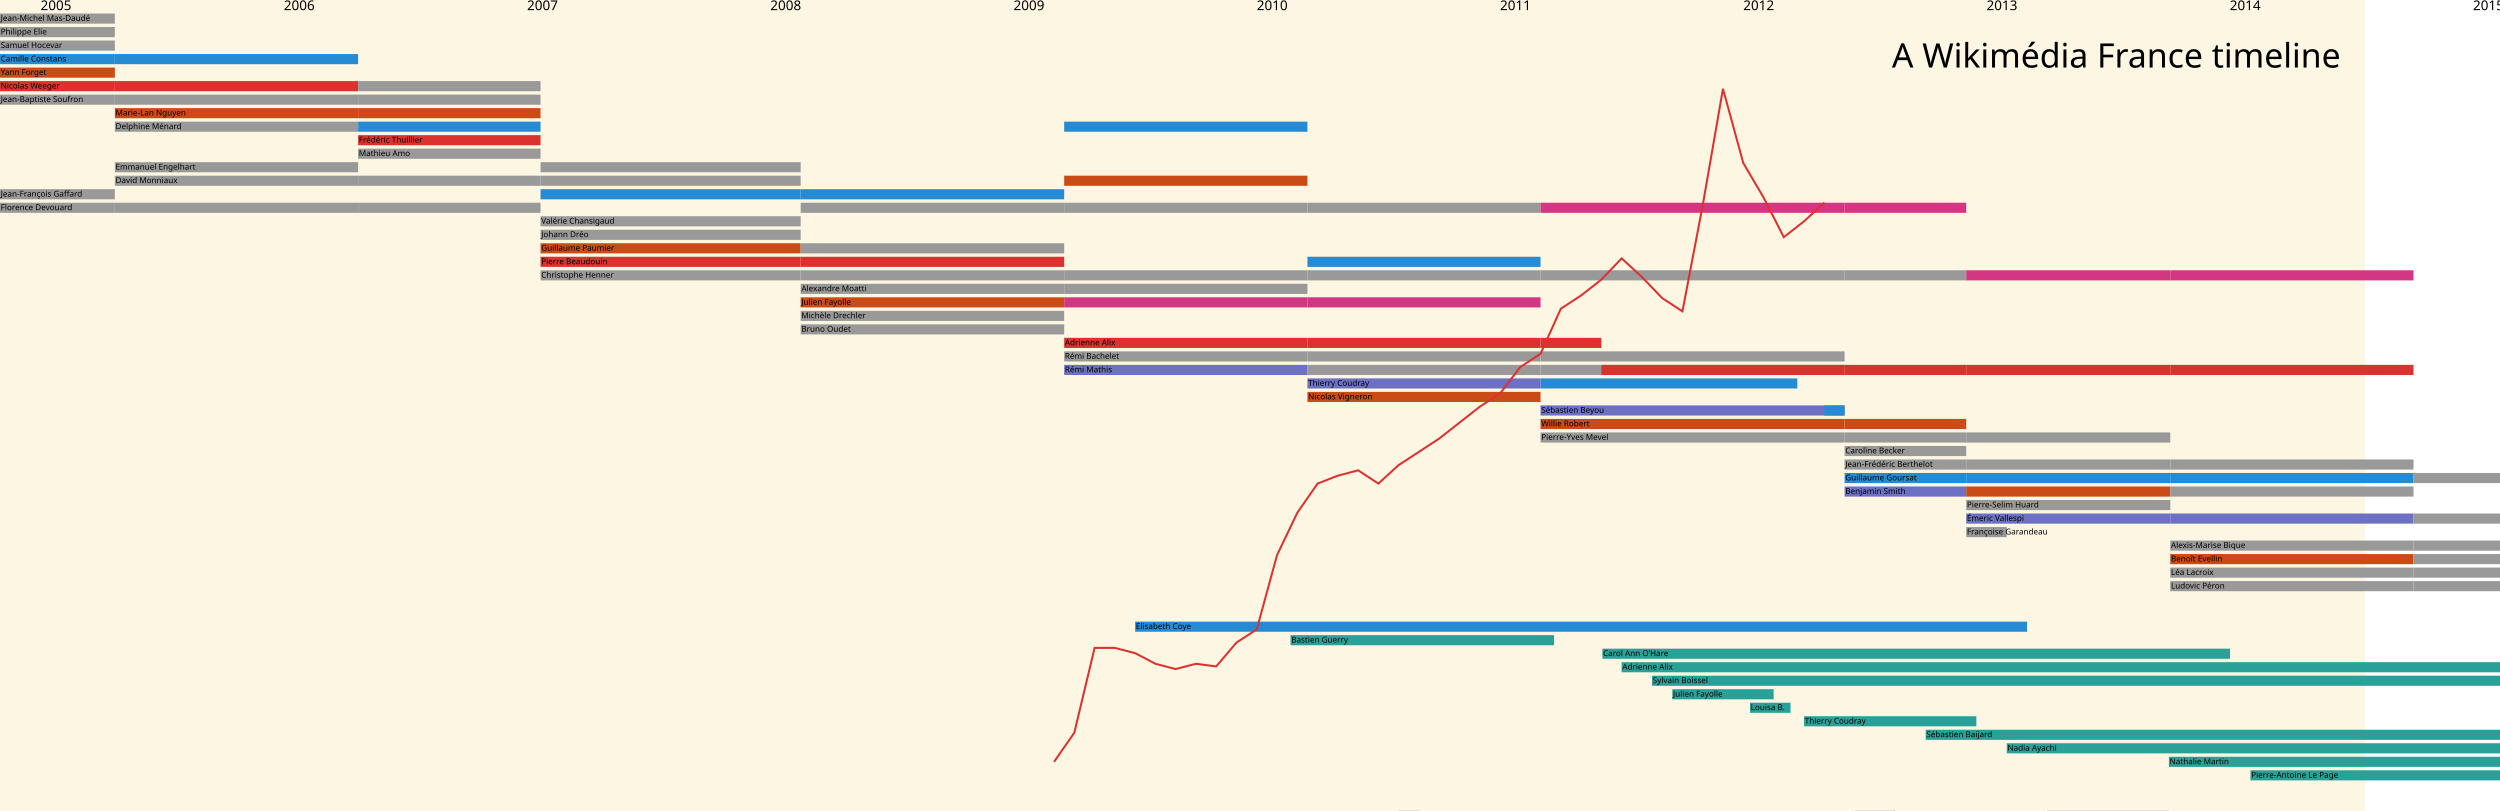
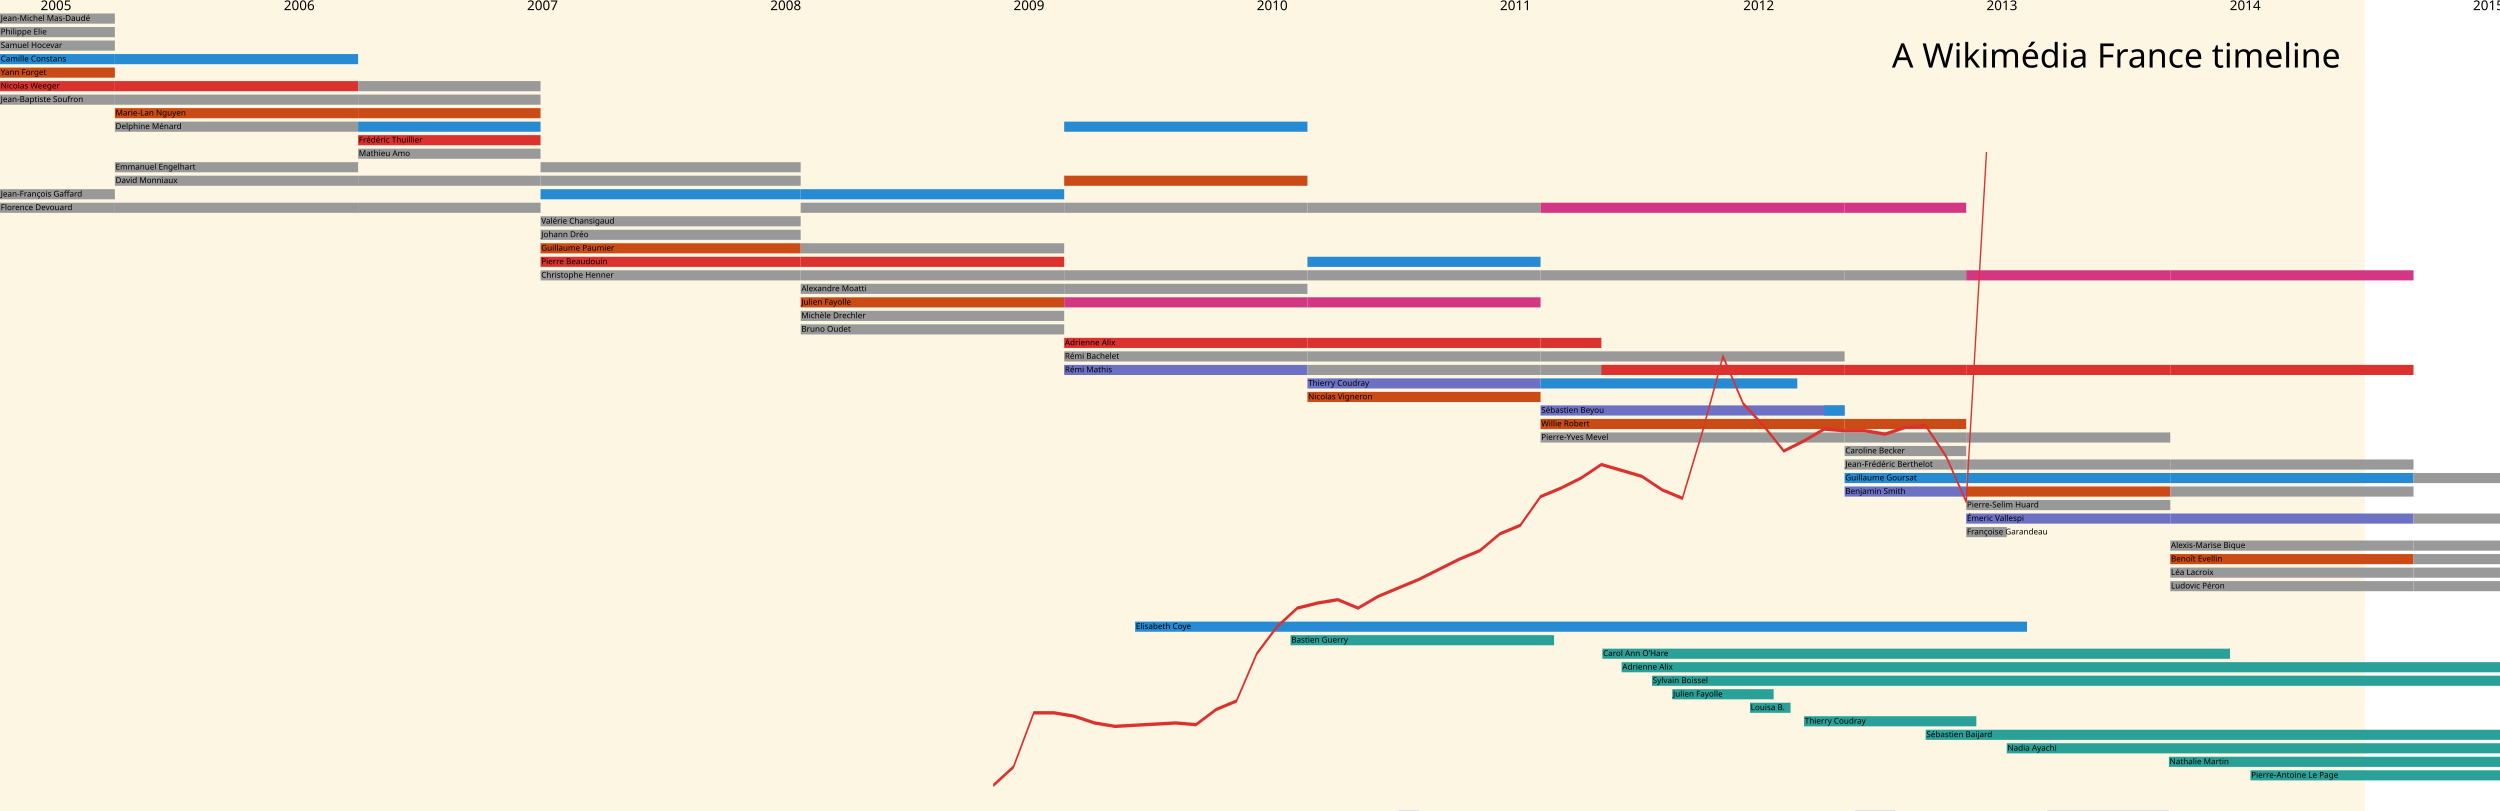
<svg xmlns="http://www.w3.org/2000/svg" xmlns:xlink="http://www.w3.org/1999/xlink" width="37000" height="12000" id="svg2" version="1.1">
  <defs id="defs">
    <rect id="2004-2005" width="1700" height="150" x="0" />
    <rect id="2005-2006" width="3600" height="150" x="1700" />
    <rect id="2006-2007" width="2700" height="150" x="5300" />
    <rect id="2007-2008" width="3850" height="150" x="8000" />
    <rect id="2008-2009" width="3900" height="150" x="11850" />
    <rect id="2009-2010" width="3600" height="150" x="15750" />
    <rect id="2010-2011" width="3450" height="150" x="19350" />
    <rect id="2011-2012" width="4500" height="150" x="22800" />
    <rect id="2012-2012" width="1800" height="150" x="27300" />
    <rect id="2012-2013" width="3020" height="150" x="29100" />
    <rect id="2013-2014" width="3600" height="150" x="32120" />
    <rect id="2014-2015" width="3600" height="150" x="35720" />
    <rect id="2015y" width="0" height="150" x="37000" />
    <path style="stroke:url(#lightgrey);stroke-width:40;" d="m 0,200 0,30000" id="YearMarker" />
    <linearGradient id="base03">
      <stop stop-color="#002b36" />
    </linearGradient>
    <linearGradient id="base02">
      <stop stop-color="#073642" />
    </linearGradient>
    <linearGradient id="base01">
      <stop stop-color="#586e75" />
    </linearGradient>
    <linearGradient id="base00">
      <stop stop-color="#657b83" />
    </linearGradient>
    <linearGradient id="base0">
      <stop stop-color="#839496" />
    </linearGradient>
    <linearGradient id="base1">
      <stop stop-color="#93a1a1" />
    </linearGradient>
    <linearGradient id="base2">
      <stop stop-color="#eee8d5" />
    </linearGradient>
    <linearGradient id="base3">
      <stop stop-color="#fdf6e3" />
    </linearGradient>
    <linearGradient id="yellow">
      <stop stop-color="#b58900" />
    </linearGradient>
    <linearGradient id="orange">
      <stop stop-color="#cb4b16" />
    </linearGradient>
    <linearGradient id="red">
      <stop stop-color="#dc322f" />
    </linearGradient>
    <linearGradient id="magenta">
      <stop stop-color="#d33682" />
    </linearGradient>
    <linearGradient id="violet">
      <stop stop-color="#6c71c4" />
    </linearGradient>
    <linearGradient id="blue">
      <stop stop-color="#268bd2" />
    </linearGradient>
    <linearGradient id="cyan">
      <stop stop-color="#2aa198" />
    </linearGradient>
    <linearGradient id="green">
      <stop stop-color="#859900" />
    </linearGradient>
    <linearGradient id="lightgrey">
      <stop stop-color="#c0c0c0" />
    </linearGradient>
    <style id="Style" type="text/css">
        .board { fill:#999999 }
        .president { fill:url(#red) }
        .vicepresident { fill:url(#magenta) }
        .treasurer { fill:url(#blue) }
        .vicetreasurer { fill:url(#violet) }
        .secretary{ fill:url(#orange) }
        .vicesecretary { fill:url(#yellow) }

        .staff { fill:url(#cyan) }
        .partstaff { fill:url(#blue) }
        .intern { fill:url(#violet) }

        text.name { font-size:120px; fill:black; font-family:Linux Libertine}
        text.label { font-size:200px; fill:black; font-family:Linux Libertine}
        text.title { font-size:500px; fill:black; font-family:Linux Libertine}
        .background { fill:url(#base3) }

-         .members { fill:none; stroke: url(#red); stroke-width: 30px }
+         .members { fill:none; stroke: url(#red); stroke-width: 20px }
    </style>
  </defs>
  <rect id="background" width="35000" height="12000" class="background" />
  <text x="28000" y="1000" class="title">A Wikimédia France timeline</text>
  <g id="Labels" transform="translate(0,150)">
    <text x="600" class="label">2005</text>
    <text x="4200" class="label">2006</text>
    <text x="7800" class="label">2007</text>
    <text x="11400" class="label">2008</text>
    <text x="15000" class="label">2009</text>
    <text x="18600" class="label">2010</text>
    <text x="22200" class="label">2011</text>
    <text x="25800" class="label">2012</text>
    <text x="29400" class="label">2013</text>
    <text x="33000" class="label">2014</text>
    <text x="36600" class="label">2015</text>
  </g>
  <g id="Grid">
    <g id="Year.2005" transform="translate(600,0) ">
      <use xlink:href="#YearMarker" />
    </g>
    <g id="Year.2006" transform="translate(4200,0) ">
      <use xlink:href="#YearMarker" />
    </g>
    <g id="Year.2007" transform="translate(7800,0) ">
      <use xlink:href="#YearMarker" />
    </g>
    <g id="Year.2008" transform="translate(11400,0) ">
      <use xlink:href="#YearMarker" />
    </g>
    <g id="Year.2009" transform="translate(15000,0) ">
      <use xlink:href="#YearMarker" />
    </g>
    <g id="Year.2010" transform="translate(18600,0) ">
      <use xlink:href="#YearMarker" />
    </g>
    <g id="Year.2011" transform="translate(22200,0) ">
      <use xlink:href="#YearMarker" />
    </g>
    <g id="Year.2012" transform="translate(25800,0) ">
      <use xlink:href="#YearMarker" />
    </g>
    <g id="Year.2013" transform="translate(29400,0) ">
      <use xlink:href="#YearMarker" />
    </g>
    <g id="Year.2014" transform="translate(33000,0) ">
      <use xlink:href="#YearMarker" />
    </g>
    <g id="Year.2015" transform="translate(36600,0) ">
      <use xlink:href="#YearMarker" />
    </g>
  </g>
  <g id="Board" transform="translate(0,200)">
    <g id="MasDaude" transform="translate(0,0) ">
      <use class="board" xlink:href="#2004-2005" />
      <text dx="10" dy="110" class="name">Jean-Michel Mas-Daudé</text>
    </g>
    <g id="Board.Elie" transform="translate(0,200) ">
      <use class="board" xlink:href="#2004-2005" />
      <text dx="10" dy="110" class="name">Philippe Elie</text>
    </g>
    <g id="Board.Hocevar" transform="translate(0,400) ">
      <use class="board" xlink:href="#2004-2005" />
      <text dx="10" dy="110" class="name">Samuel Hocevar</text>
    </g>
    <g id="Board.Constans" transform="translate(0,600) ">
      <use class="treasurer" xlink:href="#2004-2005" />
      <use class="treasurer" xlink:href="#2005-2006" />
      <text dx="10" dy="110" class="name">Camille Constans</text>
    </g>
    <g id="Board.Forget" transform="translate(0,800) ">
      <use class="secretary" xlink:href="#2004-2005" />
      <text dx="10" dy="110" class="name">Yann Forget</text>
    </g>
    <g id="Board.Weeger" transform="translate(0,1000) ">
      <use class="president" xlink:href="#2004-2005" />
      <use class="president" xlink:href="#2005-2006" />
      <use class="board" xlink:href="#2006-2007" />
      <text dx="10" dy="110" class="name">Nicolas Weeger</text>
    </g>
    <g id="Board.Soufron" transform="translate(0,1200) ">
      <use class="board" xlink:href="#2004-2005" />
      <use class="board" xlink:href="#2005-2006" />
      <use class="board" xlink:href="#2006-2007" />
      <text dx="10" dy="110" class="name">Jean-Baptiste Soufron</text>
    </g>
    <g id="Board.Nguyen" transform="translate(0,1400) ">
      <use class="secretary" xlink:href="#2005-2006" />
      <use class="secretary" xlink:href="#2006-2007" />
      <text x="1700" dx="10" dy="110" class="name">Marie-Lan Nguyen</text>
    </g>
    <g id="Board.Menard" transform="translate(0,1600) ">
      <use class="board" xlink:href="#2005-2006" />
      <use class="treasurer" xlink:href="#2006-2007" />
      <use class="treasurer" xlink:href="#2009-2010" />
      <text x="1700" dx="10" dy="110" class="name">Delphine Ménard</text>
    </g>
    <g id="Board.Thuillier" transform="translate(0,1800) ">
      <use class="president" xlink:href="#2006-2007" />
      <text x="5300" dx="10" dy="110" class="name">Frédéric Thuillier</text>
    </g>
    <g id="Board.Amo" transform="translate(0,2000) ">
      <use class="board" xlink:href="#2006-2007" />
      <text x="5300" dx="10" dy="110" class="name">Mathieu Amo</text>
    </g>
    <g id="Board.Engelhart" transform="translate(0,2200) ">
      <use class="board" xlink:href="#2005-2006" />
      <use class="board" xlink:href="#2007-2008" />
      <text x="1700" dx="10" dy="110" class="name">Emmanuel Engelhart</text>
    </g>
    <g id="Board.Monniaux" transform="translate(0,2400) ">
      <use class="board" xlink:href="#2005-2006" />
      <use class="board" xlink:href="#2006-2007" />
      <use class="board" xlink:href="#2007-2008" />
      <use class="secretary" xlink:href="#2009-2010" />
      <text x="1700" dx="10" dy="110" class="name">David Monniaux</text>
    </g>
    <g id="Board.Gaffard" transform="translate(0,2600) ">
      <use class="board" xlink:href="#2004-2005" />
      <use class="treasurer" xlink:href="#2007-2008" />
      <use class="treasurer" xlink:href="#2008-2009" />
      <text dx="10" dy="110" class="name">Jean-François Gaffard</text>
    </g>
    <g id="Board.Devouard" transform="translate(0,2800) ">
      <use class="board" xlink:href="#2004-2005" />
      <use class="board" xlink:href="#2005-2006" />
      <use class="board" xlink:href="#2006-2007" />
      <use class="board" xlink:href="#2008-2009" />
      <use class="board" xlink:href="#2009-2010" />
      <use class="board" xlink:href="#2010-2011" />
      <use class="vicepresident" xlink:href="#2011-2012" />
      <use class="vicepresident" xlink:href="#2012-2012" />
      <text dx="10" dy="110" class="name">Florence Devouard</text>
    </g>
    <g id="Board.Chansigaud" transform="translate(0,3000) ">
      <use class="board" xlink:href="#2007-2008" />
      <text x="8000" dx="10" dy="110" class="name">Valérie Chansigaud</text>
    </g>
    <g id="Board.Dreo" transform="translate(0,3200) ">
      <use class="board" xlink:href="#2007-2008" />
      <text x="8000" dx="10" dy="110" class="name">Johann Dréo</text>
    </g>
    <g id="Board.Paumier" transform="translate(0,3400) ">
      <use class="secretary" xlink:href="#2007-2008" />
      <use class="board" xlink:href="#2008-2009" />
      <text x="8000" dx="10" dy="110" class="name">Guillaume Paumier</text>
    </g>
    <g id="Board.Beaudouin" transform="translate(0,3600) ">
      <use class="president" xlink:href="#2007-2008" />
      <use class="president" xlink:href="#2008-2009" />
      <use class="treasurer" xlink:href="#2010-2011" />
      <text x="8000" dx="10" dy="110" class="name">Pierre Beaudouin</text>
    </g>
    <g id="Board.Henner" transform="translate(0,3800) ">
      <use class="board" xlink:href="#2007-2008" />
      <use class="board" xlink:href="#2008-2009" />
      <use class="board" xlink:href="#2009-2010" />
      <use class="board" xlink:href="#2010-2011" />
      <use class="board" xlink:href="#2011-2012" />
      <use class="board" xlink:href="#2012-2012" />
      <use class="vicepresident" xlink:href="#2012-2013" />
      <use class="vicepresident" xlink:href="#2013-2014" />
      <text x="8000" dx="10" dy="110" class="name">Christophe Henner</text>
    </g>
    <g id="Board.Moatti" transform="translate(0,4000) ">
      <use class="board" xlink:href="#2008-2009" />
      <use class="board" xlink:href="#2009-2010" />
      <text x="11850" dx="10" dy="110" class="name">Alexandre Moatti</text>
    </g>
    <g id="Board.Fayolle" transform="translate(0,4200) ">
      <use class="secretary" xlink:href="#2008-2009" />
      <use class="vicepresident" xlink:href="#2009-2010" />
      <use class="vicepresident" xlink:href="#2010-2011" />
      <text x="11850" dx="10" dy="110" class="name">Julien Fayolle</text>
    </g>
    <g id="Board.Drechler" transform="translate(0,4400) ">
      <use class="board" xlink:href="#2008-2009" />
      <text x="11850" dx="10" dy="110" class="name">Michèle Drechler</text>
    </g>
    <g id="Board.Oudet" transform="translate(0,4600) ">
      <use class="board" xlink:href="#2008-2009" />
      <text x="11850" dx="10" dy="110" class="name">Bruno Oudet</text>
    </g>
    <g id="Board.Alix" transform="translate(0,4800) ">
      <use class="president" xlink:href="#2009-2010" />
      <use class="president" xlink:href="#2010-2011" />
      <rect x="22800" class="president" width="900" height="150" />
      <text x="15750" dx="10" dy="110" class="name">Adrienne Alix</text>
    </g>
    <g id="Board.Bachelet" transform="translate(0,5000) ">
      <use class="board" xlink:href="#2009-2010" />
      <use class="board" xlink:href="#2010-2011" />
      <use class="board" xlink:href="#2011-2012" />
      <text x="15750" dx="10" dy="110" class="name">Rémi Bachelet</text>
    </g>
    <g id="Board.Mathis" transform="translate(0,5200) ">
      <use class="vicetreasurer" xlink:href="#2009-2010" />
      <use class="board" xlink:href="#2010-2011" />
      <use class="board" xlink:href="#2011-2012" />
      <rect x="23700" class="president" width="3600" height="150" />
      <use class="president" xlink:href="#2012-2012" />
      <use class="president" xlink:href="#2012-2013" />
      <use class="president" xlink:href="#2013-2014" />
      <text x="15750" dx="10" dy="110" class="name">Rémi Mathis</text>
    </g>
    <g id="Board.Coudray" transform="translate(0,5400) ">
      <use class="vicetreasurer" xlink:href="#2010-2011" />
      <rect x="22800" class="treasurer" width="3800" height="150" />
      <text x="19350" dx="10" dy="110" class="name">Thierry Coudray</text>
    </g>
    <g id="Board.Vigneron" transform="translate(0,5600) ">
      <use class="secretary" xlink:href="#2010-2011" />
      <text x="19350" dx="10" dy="110" class="name">Nicolas Vigneron</text>
    </g>
    <g id="Board.Beyou" transform="translate(0,5800) ">
      <use class="vicetreasurer" xlink:href="#2011-2012" />
      <text x="22800" dx="10" dy="110" class="name">Sébastien Beyou</text>
      <rect x="27000" class="treasurer" width="300" height="150" />
    </g>
    <g id="Board.Robert" transform="translate(0,6000) ">
      <use class="secretary" xlink:href="#2011-2012" />
      <use class="secretary" xlink:href="#2012-2012" />
      <text x="22800" dx="10" dy="110" class="name">Willie Robert</text>
    </g>
    <g id="Board.Mevel" transform="translate(0,6200) ">
      <use class="board" xlink:href="#2011-2012" />
      <use class="board" xlink:href="#2012-2012" />
      <use class="board" xlink:href="#2012-2013" />
      <text x="22800" dx="10" dy="110" class="name">Pierre-Yves Mevel</text>
    </g>
    <g id="Board.Becker" transform="translate(0,6400) ">
      <use class="board" xlink:href="#2012-2012" />
      <text x="27300" dx="10" dy="110" class="name">Caroline Becker</text>
    </g>
    <g id="Board.Berthelot" transform="translate(0,6600) ">
      <use class="board" xlink:href="#2012-2012" />
      <use class="board" xlink:href="#2012-2013" />
      <use class="board" xlink:href="#2013-2014" />
      <text x="27300" dx="10" dy="110" class="name">Jean-Frédéric Berthelot</text>
    </g>
    <g id="Board.Goursat" transform="translate(0,6800) ">
      <use class="treasurer" xlink:href="#2012-2012" />
      <use class="treasurer" xlink:href="#2012-2013" />
      <use class="treasurer" xlink:href="#2013-2014" />
      <use class="board" xlink:href="#2014-2015" />
      <text x="27300" dx="10" dy="110" class="name">Guillaume Goursat</text>
    </g>
    <g id="Board.Smith" transform="translate(0,7000)">
      <use class="vicetreasurer" xlink:href="#2012-2012" />
      <use class="secretary" xlink:href="#2012-2013" />
      <use class="board" xlink:href="#2013-2014" />
      <text x="27300" dx="10" dy="110" class="name">Benjamin Smith</text>
    </g>
    <g id="Board.Huard" transform="translate(0,7200)">
      <use class="board" xlink:href="#2012-2013" />
      <text x="29100" dx="10" dy="110" class="name">Pierre-Selim Huard</text>
    </g>
    <g id="Board.Vallespi" transform="translate(0,7400)">
      <use class="vicetreasurer" xlink:href="#2012-2013" />
      <use class="vicetreasurer" xlink:href="#2013-2014" />
      <use class="board" xlink:href="#2014-2015" />
      <text x="29100" dx="10" dy="110" class="name">Émeric Vallespi</text>
    </g>
    <g id="Board.Garandeau" transform="translate(0,7600)">
      <rect x="29100" class="board" width="600" height="150" />
      <text x="29100" dx="10" dy="110" class="name">Françoise Garandeau</text>
    </g>
    <g id="Board.Bique" transform="translate(0,7800) ">
      <use class="board" xlink:href="#2013-2014" />
      <use class="board" xlink:href="#2014-2015" />
      <text x="32120" dx="10" dy="110" class="name">Alexis-Marise Bique</text>
    </g>
    <g id="Board.Evellin" transform="translate(0,8000) ">
      <use class="secretary" xlink:href="#2013-2014" />
      <use class="board" xlink:href="#2014-2015" />
      <text x="32120" dx="10" dy="110" class="name">Benoît Evellin</text>
    </g>
    <g id="Board.Lacroix" transform="translate(0,8200) ">
      <use class="board" xlink:href="#2013-2014" />
      <use class="board" xlink:href="#2014-2015" />
      <text x="32120" dx="10" dy="110" class="name">Léa Lacroix</text>
    </g>
    <g id="Board.Peron" transform="translate(0,8400) ">
      <use class="board" xlink:href="#2013-2014" />
      <use class="board" xlink:href="#2014-2015" />
      <text x="32120" dx="10" dy="110" class="name">Ludovic Péron</text>
    </g>
  </g>
  <g id="Staff" transform="translate(0,9000)">
    <g id="Staff.Coye" transform="translate(0,200)">
      <g transform="translate(16800,0) ">
        <rect id="Staff.Coye.Period" class="partstaff" width="13200" height="150" />
        <text id="Staff.Coye.Text" dx="10" dy="110" class="name">Elisabeth Coye</text>
      </g>
      <use class="background" xlink:href="#2014y" />
    </g>
    <g id="Staff.Guerry" transform="translate(0,400) ">
      <g transform="translate(19100,0) ">
        <rect id="Staff.Guerry.Period" class="staff" width="3900" height="150" />
        <text id="Staff.Guerry.Text" dx="10" dy="110" class="name">Bastien Guerry</text>
      </g>
    </g>
    <g id="Staff.OHare" transform="translate(0,600) ">
      <g transform="translate(23715,0) ">
        <rect id="Staff.OHare.Period" class="staff" width="9289" height="150" />
        <text id="Staff.OHare.Text" dx="10" dy="110" class="name">Carol Ann O’Hare</text>
      </g>
    </g>
    <g id="Staff.Alix" transform="translate(0,800) ">
      <g transform="translate(24000,0) ">
        <rect id="Staff.Alix.Period" class="staff" width="13000" height="150" />
        <text id="Staff.Alix.Text" dx="10" dy="110" class="name">Adrienne Alix</text>
      </g>
    </g>
    <g id="Staff.Boissel" transform="translate(0,1000) ">
      <g transform="translate(24450,0) ">
        <rect id="Staff.Boissel.Period" class="staff" width="12550" height="150" />
        <text id="Staff.Boissel.Text" dx="10" dy="110" class="name">Sylvain Boissel</text>
      </g>
      <use class="background" xlink:href="#2014y" />
    </g>
    <g id="Staff.Fayolle" transform="translate(0,1200) ">
      <g transform="translate(24750,0) ">
        <rect id="Staff.Fayolle.Period" class="staff" width="1500" height="150" />
        <text id="Staff.Fayolle.Text" dx="10" dy="110" class="name">Julien Fayolle</text>
      </g>
    </g>
    <g id="Staff.Benmansour" transform="translate(25900,1400) ">
      <rect id="Staff.Benmansour.Period" class="staff" width="600" height="150" />
      <text id="Staff.Benmansour.Text" dx="10" dy="110" class="name">Louisa B.</text>
    </g>
    <g id="Staff.Coudray" transform="translate(26700,1600) ">
      <rect id="Staff.Coudray.Period" class="staff" width="2550" height="150" />
      <text id="Staff.Coudray.Text" dx="10" dy="110" class="name">Thierry Coudray</text>
    </g>
    <g id="Staff.Baijard" transform="translate(28500,1800) ">
      <rect id="Staff.Baijard.Period" class="staff" width="8500" height="150" />
      <text id="Staff.Baijard.Text" dx="10" dy="110" class="name">Sébastien Baijard</text>
    </g>
    <g id="Staff.Ayachi" transform="translate(29700,2000) ">
      <rect id="Staff.ElMoussaoui.Period" class="staff" width="7300" height="150" />
      <text id="Staff.Ayachi.Text" dx="10" dy="110" class="name">Nadia Ayachi</text>
    </g>
    <g id="Staff.Martin" transform="translate(32100,2200) ">
      <rect id="Staff.Martin.Period" class="staff" width="4900" height="150" />
      <text id="Staff.Ayachi.Text" dx="10" dy="110" class="name">Nathalie Martin</text>
    </g>
    <g id="Staff.LePage" transform="translate(33307,2400) ">
      <rect id="Staff.LePage.Period" class="staff" width="3800" height="150" />
      <text id="Staff.LePage.Text" dx="10" dy="110" class="name">Pierre-Antoine Le Page</text>
    </g>
    <g id="Staff.Evellin" transform="translate(20700,3000) ">
      <rect id="Staff.Evellin.Period" class="intern" width="300" height="150" />
      <text id="Staff.Evellin.Text" dx="10" dy="110" class="name">Benoît Evellin</text>
    </g>
    <g id="Staff.Matou" transform="translate(27450,3000) ">
      <rect id="Staff.Matou.Period" class="intern" width="600" height="150" />
      <text id="Staff.Matou.Text" dx="10" dy="110" class="name">Charlotte Matou</text>
    </g>
    <g id="Staff.Geoffre" transform="translate(30300,3000) ">
      <rect id="Staff.Geoffre.Period" class="intern" width="1800" height="150" />
      <text id="Staff.Geoffre.Text" dx="10" dy="110" class="name">Aymeric Geoffre</text>
    </g>
  </g>
-   <g transform="matrix(1,0,0,-1,0,15000)">
-     <path d="M15600 3725 L15900 4156 16200 5411 16500 5411 16800 5333 17100 5176 17400 5098 17700 5176 18000 5137 18300 5490 18600 5686 18900 6784 19200 7411 19500 7843 19800 7960 20100 8039 20400 7843 20700 8117 21000 8313 21300 8509 21600 8745 21900 8980 22200 9176 22500 9568 22800 9764 23100 10431 23400 10627 23700 10862 24000 11176 24300 10901 24600 10588 24900 10392 25200 11960 25500 13686 25800 12588 26100 12078 26400 11490 26700 11725 27000 12000" class="members" />
+   <g id="Members" transform="translate(0,14000) scale(1,-2.5)">
+     <path d="M14700 950 L15000 1060 L15300 1380 L15600 1380 L15900 1360 L16200 1320 L16500 1300 L17400 1320 L17700 1310 L18000 1400 L18300 1450 L18600 1730 L18900 1890 L19200 2000 L19500 2030 L19800 2050 L20100 2000 L20400 2070 L20700 2120 L21000 2170 L21300 2230 L21600 2290 L21900 2340 L22200 2440 L22500 2490 L22800 2660 L23100 2710 L23400 2770 L23700 2850 L24300 2780 L24600 2700 L24900 2650 L25200 3050 L25500 3490 L25800 3210 L26100 3080 L26400 2930 L26700 2990 L27000 3060 L27300 3050 L27600 3050 L27900 3030 L28200 3070 L28500 3080 L28800 2900 L29100 2630 L29400 4700" class="members" />
  </g>
</svg>
